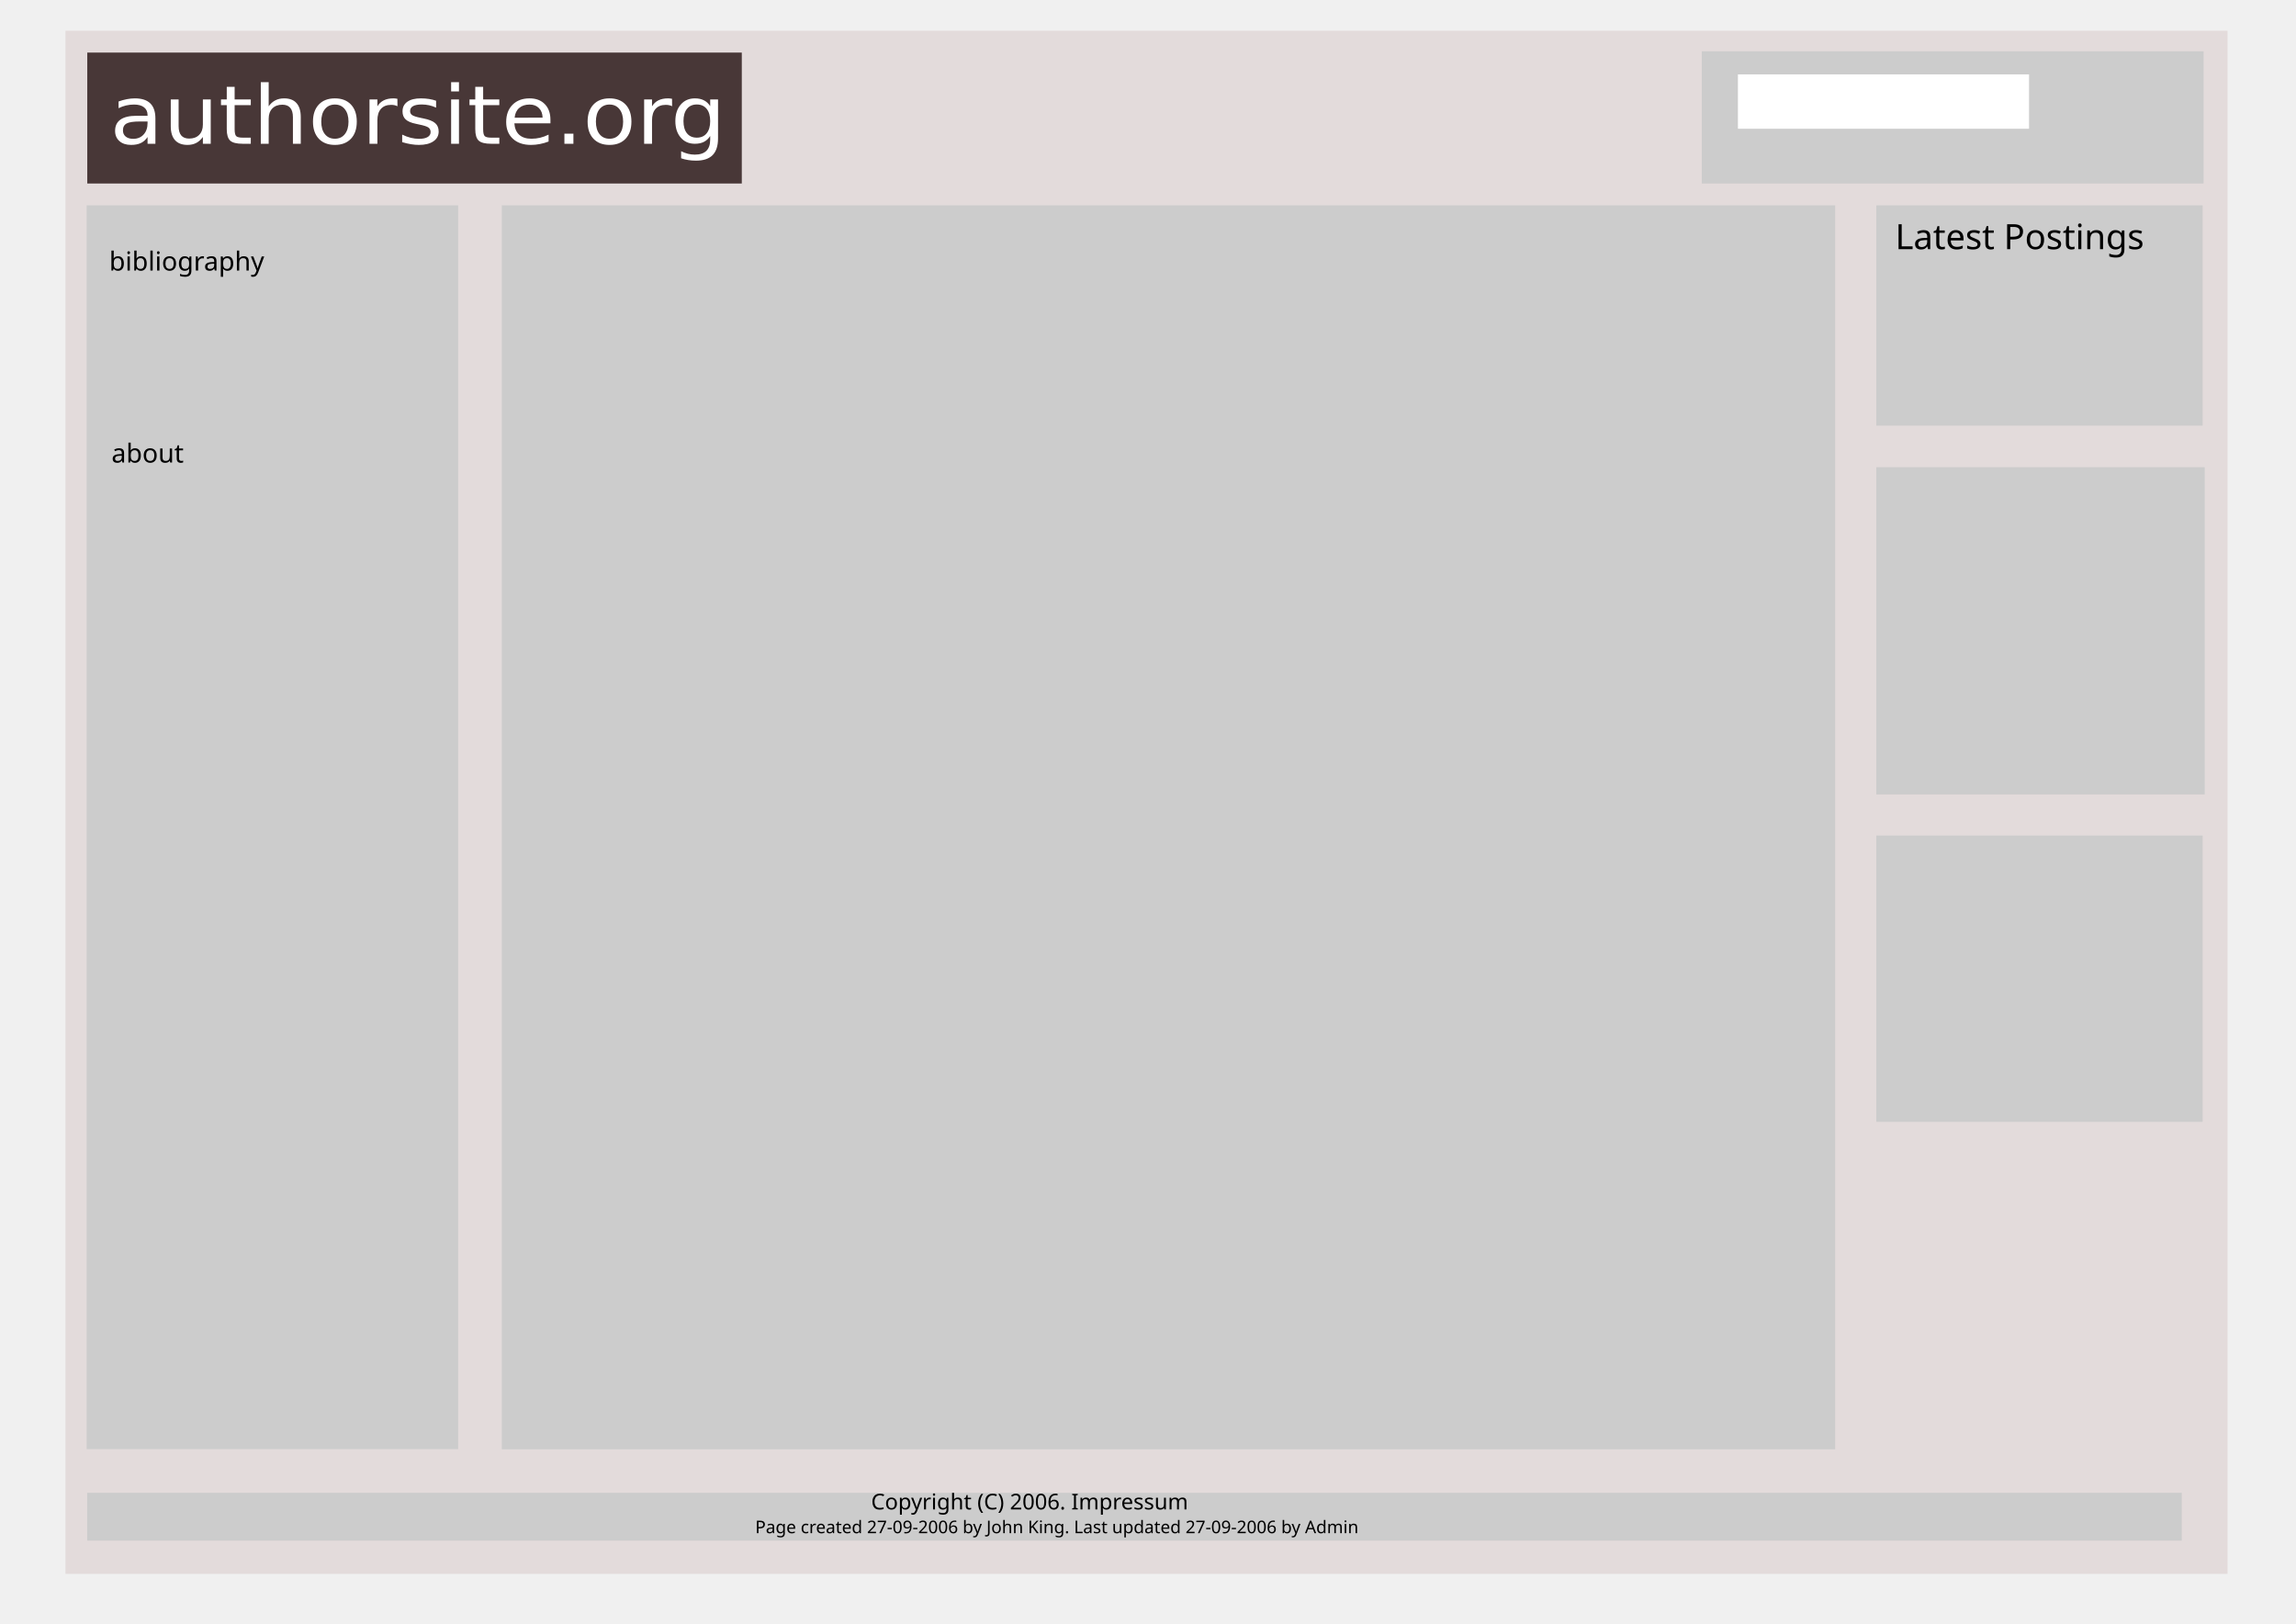
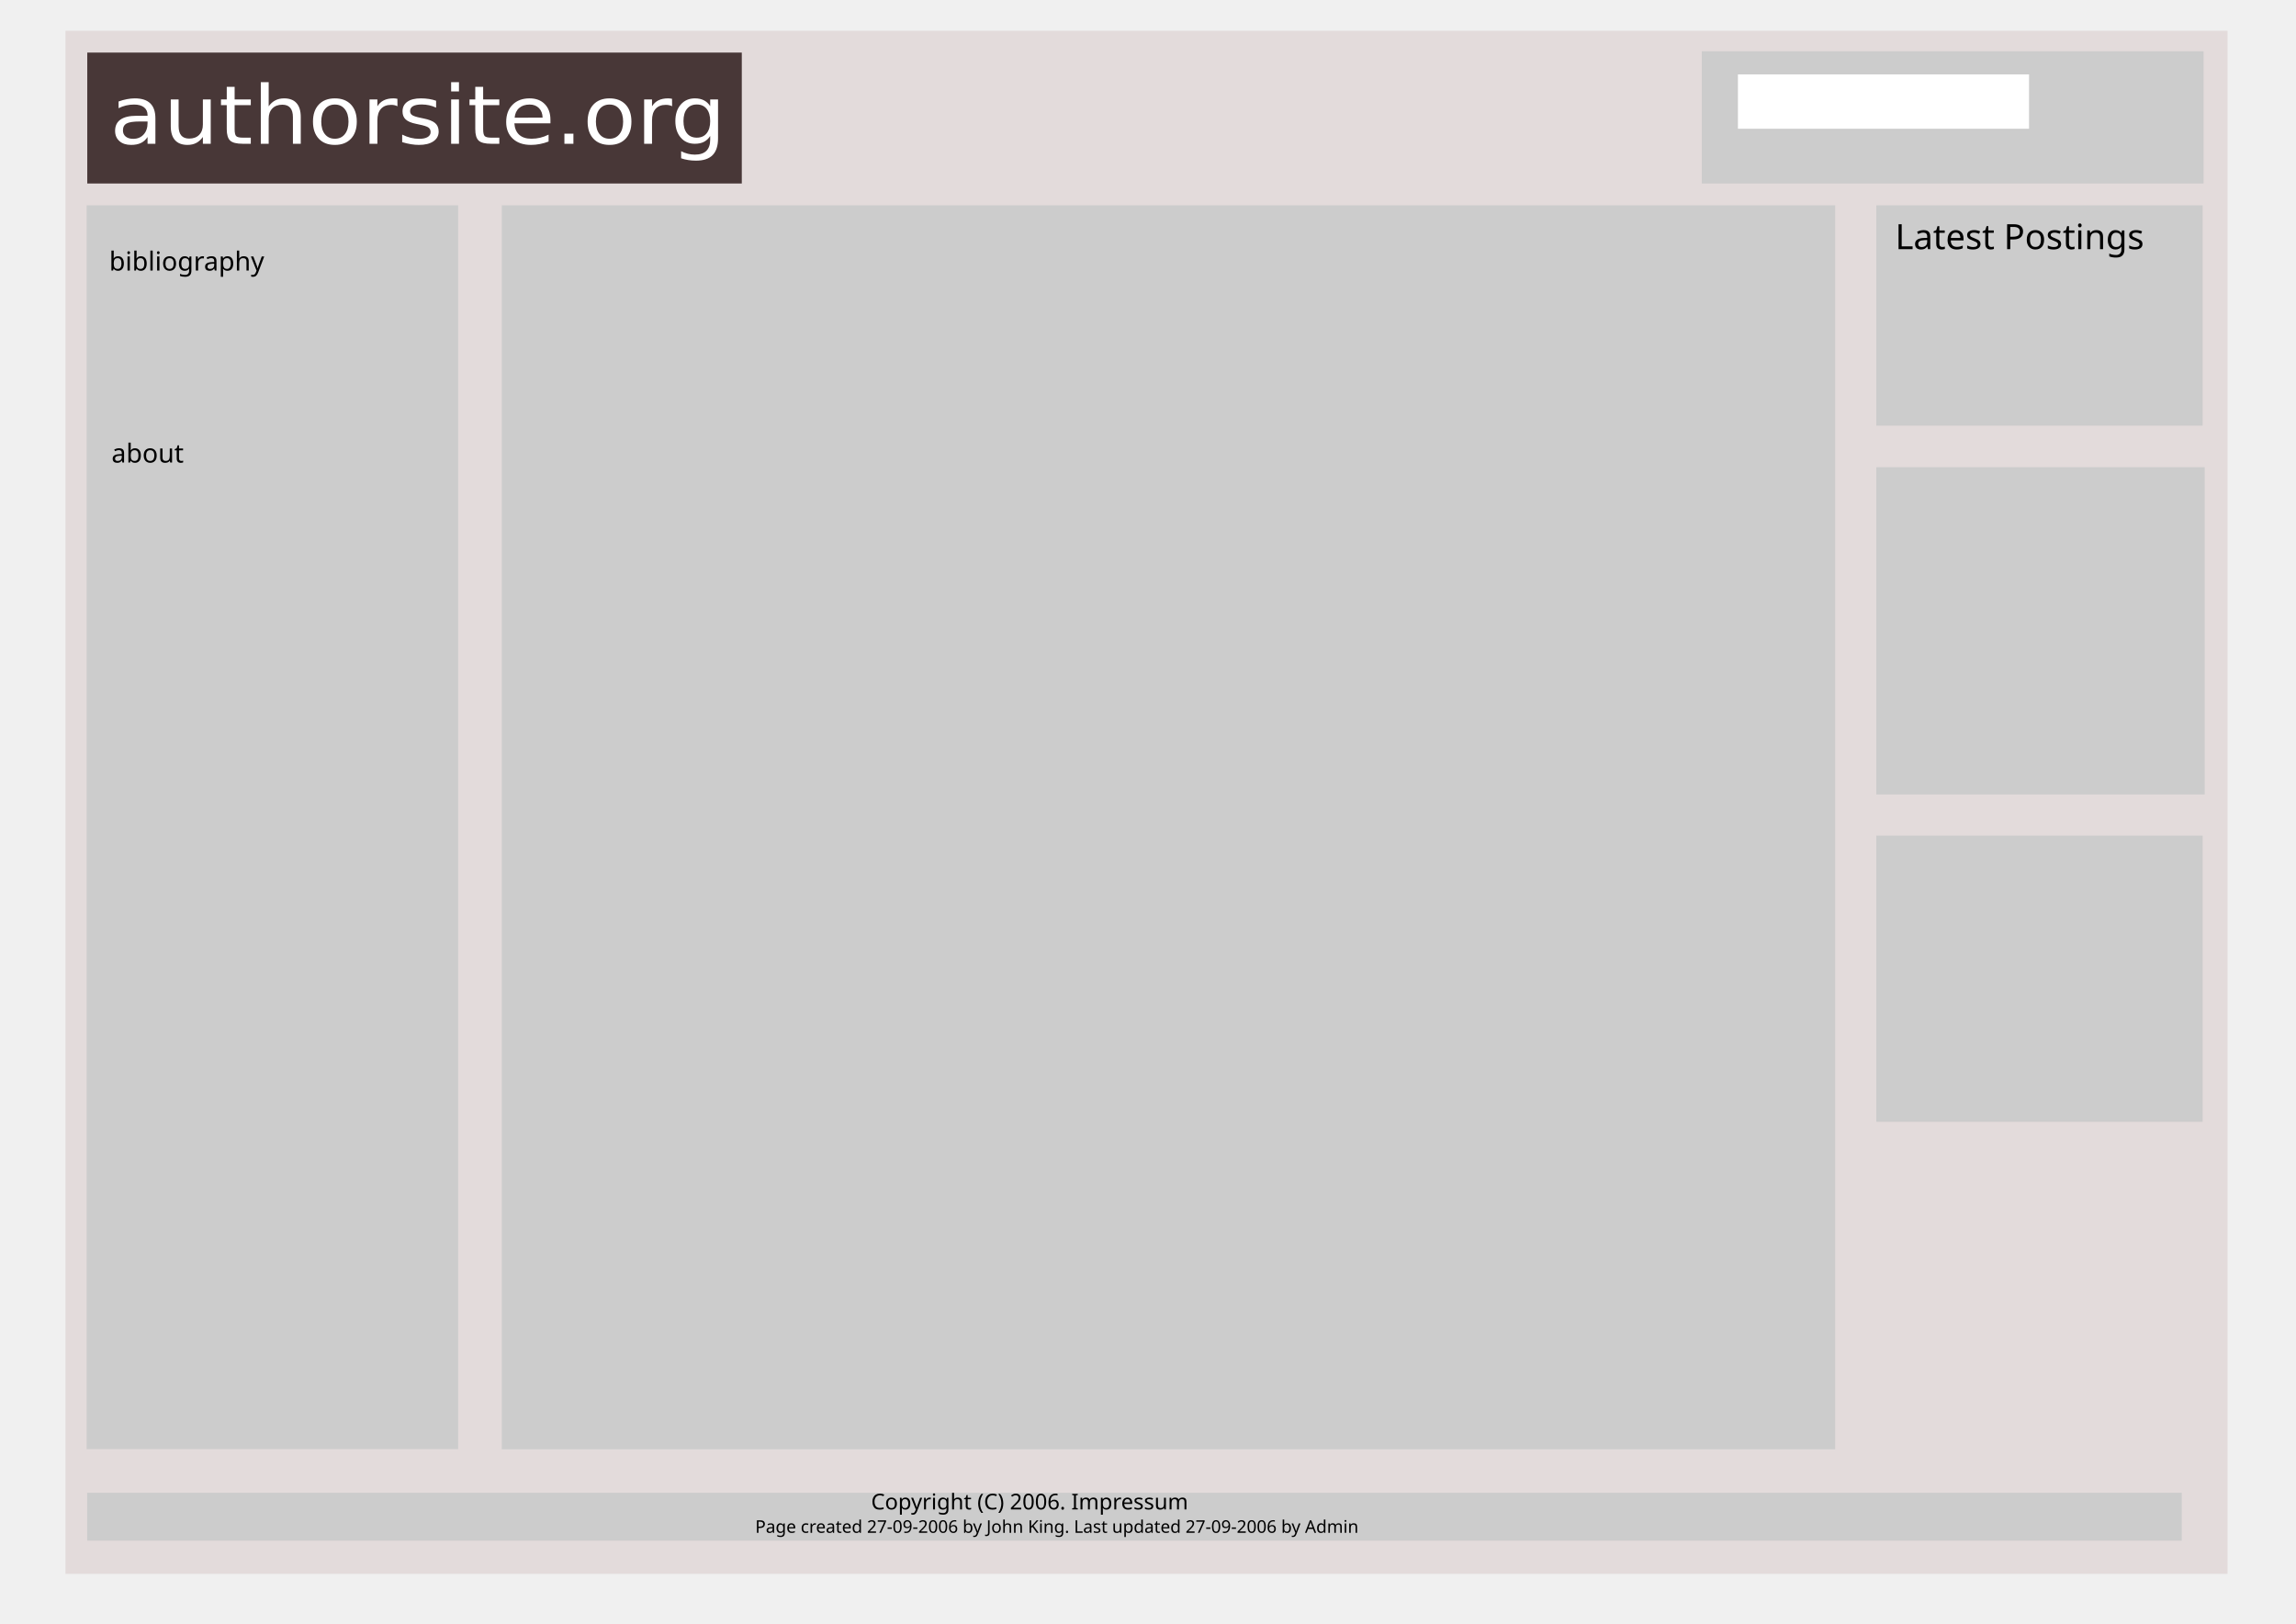
<svg xmlns="http://www.w3.org/2000/svg" width="1052.362" height="744.094" id="svg2" version="1.0">
  <defs id="defs4" />
  <g id="layer1">
    <rect style="fill:#e3dbdb" id="rect1890" width="990.989" height="707.163" x="30" y="14.094" />
    <flowRoot xml:space="preserve" id="flowRoot1894" style="fill:white">
      <flowRegion id="flowRegion1896">
        <rect id="rect1898" width="191.257" height="27.594" x="68.51" y="43.77" style="fill:white" />
      </flowRegion>
      <flowPara id="flowPara1900" style="font-size:40;fill:white">logo</flowPara>
    </flowRoot>
    <flowRoot xml:space="preserve" id="flowRoot1925" style="font-size:40px;fill:white">
      <flowRegion id="flowRegion1927">
        <rect id="rect1929" width="168.42" height="36.158" x="270.234" y="150.341" style="font-size:40px;fill:white" />
      </flowRegion>
      <flowPara id="flowPara1931">authrostie.org</flowPara>
      <flowPara id="flowPara1933" />
    </flowRoot>
    <g id="g1939" transform="matrix(1,0,0,0.928571,-200,-96.13606)">
      <rect y="129.479" x="240" height="64.615" width="300" id="rect1892" style="fill:#483737" />
      <text id="text1935" y="174.485" x="250.352" style="font-size:12px;font-style:normal;font-weight:normal;fill:black;fill-opacity:1;stroke:none;stroke-width:1px;stroke-linecap:butt;stroke-linejoin:miter;stroke-opacity:1;font-family:Bitstream Vera Sans" xml:space="preserve">
        <tspan style="font-size:40px;fill:white" y="174.485" x="250.352" id="tspan1937">authorsite.org</tspan>
      </text>
    </g>
    <flowRoot xml:space="preserve" id="flowRoot1950">
      <flowRegion id="flowRegion1952">
        <rect id="rect1954" width="53.23" height="25.082" x="946.77" y="39.013" />
      </flowRegion>
      <flowPara id="flowPara1956" style="fill:white;font-size:18">search</flowPara>
    </flowRoot>
    <g id="g4680">
      <rect y="23.503" x="780" height="60.591" width="230" id="rect1944" style="fill:#ccc;fill-opacity:1" />
      <rect y="34.094" x="796.569" height="24.9" width="133.431" id="rect1946" style="fill:white;fill-opacity:1" />
      <flowRoot transform="translate(-2,0)" id="flowRoot1958" xml:space="preserve">
        <flowRegion id="flowRegion1960">
          <rect y="67.558" x="798.332" height="12.37" width="164.614" id="rect1962" />
        </flowRegion>
        <flowPara style="fill:black" id="flowPara1964">advanced search</flowPara>
      </flowRoot>
      <flowRoot transform="translate(-1.960937,-1.461444)" id="flowRoot1968" xml:space="preserve">
        <flowRegion id="flowRegion1970">
          <rect y="39.013" x="937.255" height="22.837" width="74.219" id="rect1972" />
        </flowRegion>
        <flowPara style="font-size:18px;fill:black" id="flowPara1974">search</flowPara>
      </flowRoot>
    </g>
    <rect style="fill:#ccc;fill-opacity:1" id="rect1976" width="170.288" height="570" x="39.712" y="94.094" />
    <text xml:space="preserve" style="font-size:13px;font-style:normal;font-weight:normal;fill:black;fill-opacity:1;stroke:none;stroke-width:1px;stroke-linecap:butt;stroke-linejoin:miter;stroke-opacity:1;font-family:Verdana" x="50.051" y="123.971" id="text4636">
      <tspan id="tspan4638" x="50.051" y="123.971" style="font-size:12">bibliography</tspan>
    </text>
    <flowRoot xml:space="preserve" id="flowRoot4640">
      <flowRegion id="flowRegion4642">
        <rect id="rect4644" width="79.928" height="20.934" x="51.382" y="143.681" />
      </flowRegion>
      <flowPara id="flowPara4646">community</flowPara>
    </flowRoot>
    <flowRoot xml:space="preserve" id="flowRoot4648" transform="translate(-4,0)">
      <flowRegion id="flowRegion4650">
        <rect id="rect4652" width="94.201" height="21.885" x="54.237" y="175.081" />
      </flowRegion>
      <flowPara id="flowPara4656">biography</flowPara>
    </flowRoot>
    <text xml:space="preserve" style="font-size:13px;font-style:normal;font-weight:normal;fill:black;fill-opacity:1;stroke:none;stroke-width:1px;stroke-linecap:butt;stroke-linejoin:miter;stroke-opacity:1;font-family:Verdana" x="51.101" y="211.971" id="text4660">
      <tspan x="51.101" y="211.971" id="tspan4664" style="font-size:12">about</tspan>
    </text>
    <rect style="fill:#ccc;fill-opacity:1" id="rect4668" width="960.055" height="21.939" x="39.945" y="684.094" />
    <text xml:space="preserve" style="font-size:13px;font-style:normal;font-weight:normal;text-align:center;text-anchor:middle;fill:black;fill-opacity:1;stroke:none;stroke-width:1px;stroke-linecap:butt;stroke-linejoin:miter;stroke-opacity:1;font-family:Verdana" x="492.852" y="691.727" id="text4670">
      <tspan id="tspan4672" x="492.852" y="691.727" style="font-size:10px;text-align:center;text-anchor:middle">C<tspan style="text-align:center;text-anchor:middle" id="tspan4676">opyright (C) 2006. Impressum</tspan>
      </tspan>
-       <tspan x="492.852" y="702.623" style="font-size:8px;text-align:center;text-anchor:middle" id="tspan4674">Page created 27-09-2006 by John King. Last updated 27-09-2006 by Admin</tspan>
+       <tspan x="492.852" y="702.442" style="font-size:8px;text-align:center;text-anchor:middle" id="tspan4674">Page created 27-09-2006 by John King. Last updated 27-09-2006 by Admin</tspan>
    </text>
    <rect style="fill:#ccc;fill-opacity:1" id="rect4678" width="611.15" height="570.072" x="230" y="94.094" />
    <rect style="fill:#ccc;fill-opacity:1" id="rect4692" width="149.571" height="100.969" x="860" y="94.094" />
    <rect style="fill:#ccc;fill-opacity:1" id="rect4694" width="150.522" height="150" x="860" y="214.094" />
    <flowRoot xml:space="preserve" id="flowRoot4696" style="font-size:14px">
      <flowRegion id="flowRegion4698">
        <rect id="rect4700" width="338.744" height="49.479" x="375.853" y="29.497" style="font-size:14px" />
      </flowRegion>
      <flowPara id="flowPara4702">/index</flowPara>
    </flowRoot>
    <flowRoot xml:space="preserve" id="flowRoot4704" style="font-size:24px">
      <flowRegion id="flowRegion4706">
        <rect id="rect4708" width="340.7" height="37.057" x="249.3" y="117.038" style="font-size:24px" />
      </flowRegion>
      <flowPara id="flowPara4710">A website on Ernst Jünger</flowPara>
    </flowRoot>
    <flowRoot xml:space="preserve" id="flowRoot4712">
      <flowRegion id="flowRegion4714">
        <rect id="rect4716" width="533.807" height="475.764" x="253.106" y="157.954" />
      </flowRegion>
      <flowPara id="flowPara4718">Lorem ipsum dolor sit amet, consectetuer adipiscing elit. Suspendisse sem elit, porttitor ac, congue ac, consectetuer sed, nulla. Pellentesque lacinia. Sed sagittis sem quis odio. Aenean enim mauris, vulputate non, viverra a, scelerisque ac, velit. Vestibulum feugiat. Mauris augue nisi, tristique ac, vulputate eu, rutrum ut, lectus. Sed nisi. Cum sociis natoque penatibus et magnis dis parturient montes, nascetur ridiculus mus. Etiam eget turpis sit amet lorem posuere luctus. Sed iaculis leo. Phasellus sapien quam, cursus eget, aliquam rhoncus, lacinia faucibus, nulla.</flowPara>
      <flowPara id="flowPara4720" />
      <flowPara id="flowPara4722">Nullam nisl. Integer commodo odio a magna. Cras sapien est, interdum in, posuere sed, consectetuer a, risus. Aliquam lacinia commodo tellus. Fusce quis purus at arcu condimentum rhoncus. Fusce libero diam, egestas ut, ultrices vitae, sagittis vel, sapien. Donec aliquam justo non lectus. Aenean pulvinar, tortor a bibendum pellentesque, dui lectus placerat risus, nec fermentum massa ante a mi. Sed congue velit eget orci. Duis dolor est, feugiat nec, aliquam at, imperdiet in, magna. Sed ante sem, fringilla sed, sodales et, placerat nec, orci. Sed neque pede, varius ac, porttitor in, accumsan vel, lorem. Curabitur facilisis, turpis sit amet commodo euismod, dui justo rhoncus mi, id volutpat augue purus vitae dui. Sed lacus. Donec nibh lacus, dignissim vitae, eleifend et, pulvinar eu, eros. Nunc tempus metus non odio. </flowPara>
    </flowRoot>
    <text xml:space="preserve" style="font-size:16px;font-style:normal;font-weight:normal;text-align:justify;text-anchor:start;fill:black;fill-opacity:1;stroke:none;stroke-width:1px;stroke-linecap:butt;stroke-linejoin:miter;stroke-opacity:1;font-family:Verdana" x="868.648" y="114.183" id="text4732">
      <tspan id="tspan4734" x="868.648" y="114.183">Latest Postings</tspan>
    </text>
    <flowRoot xml:space="preserve" id="flowRoot4736">
      <flowRegion id="flowRegion4738">
        <rect id="rect4740" width="132.207" height="41.437" x="867.793" y="222.657" />
      </flowRegion>
      <flowPara id="flowPara4742" style="font-size:16px">Latest Bibliography</flowPara>
    </flowRoot>
    <rect style="fill:#ccc;fill-opacity:1" id="rect4744" width="149.571" height="131.185" x="860" y="382.91" />
    <flowRoot xml:space="preserve" id="flowRoot4746" transform="translate(0,28.81548)">
      <flowRegion id="flowRegion4748">
        <rect id="rect4750" width="138.923" height="58.043" x="866.842" y="366.338" />
      </flowRegion>
      <flowPara id="flowPara4752" style="font-size:16px">Latest Content</flowPara>
    </flowRoot>
    <flowRoot xml:space="preserve" id="flowRoot4754" transform="translate(10,-4)">
      <flowRegion id="flowRegion4756">
        <rect id="rect4758" width="114.183" height="17.127" x="870.648" y="127.505" />
      </flowRegion>
      <flowPara id="flowPara4760">Harald Schmidt</flowPara>
    </flowRoot>
    <flowRoot xml:space="preserve" id="flowRoot4762" transform="translate(7.59766,-9.463635)">
      <flowRegion id="flowRegion4764">
        <rect id="rect4766" width="88.492" height="18.079" x="872.551" y="153.196" />
      </flowRegion>
      <flowPara id="flowPara4768">Carl Schmitt</flowPara>
      <flowPara id="flowPara4770" />
    </flowRoot>
    <flowRoot xml:space="preserve" id="flowRoot4772" transform="translate(-5.707031,-0.901135)">
      <flowRegion id="flowRegion4774">
        <rect id="rect4776" width="143.176" height="29.48" x="886.824" y="164.614" />
      </flowRegion>
      <flowPara id="flowPara4778">Re: Conversion ...</flowPara>
    </flowRoot>
    <flowRoot xml:space="preserve" id="flowRoot4780" transform="translate(-9.380859,-1.000744)">
      <flowRegion id="flowRegion4782">
        <rect id="rect4784" width="131.273" height="37.667" x="888.727" y="266.428" />
      </flowRegion>
      <flowPara id="flowPara4786">King, John: Another contribution</flowPara>
    </flowRoot>
    <flowRoot xml:space="preserve" id="flowRoot4788" transform="translate(-8,2)">
      <flowRegion id="flowRegion4790">
        <rect id="rect4792" width="127.505" height="35.207" x="888.727" y="303.537" />
      </flowRegion>
      <flowPara id="flowPara4794">Wimbauer, Tobias: Burgunderszene II</flowPara>
    </flowRoot>
    <flowRoot xml:space="preserve" id="flowRoot4796" transform="translate(2,0)">
      <flowRegion id="flowRegion4798">
        <rect id="rect4800" width="125.602" height="31.4" x="880.163" y="424.381" />
      </flowRegion>
      <flowPara id="flowPara4802">Jünger as a small child</flowPara>
    </flowRoot>
-     <flowRoot xml:space="preserve" id="flowRoot4804" transform="translate(0,-30)">
+     <flowRoot xml:space="preserve" id="flowRoot4804" transform="translate(-1.441406,-13.46949)">
      <flowRegion id="flowRegion4806">
        <rect id="rect4808" width="113.232" height="28.546" x="882.066" y="472.909" />
      </flowRegion>
      <flowPara id="flowPara4810">Jünger reception in the USA</flowPara>
    </flowRoot>
  </g>
</svg>
